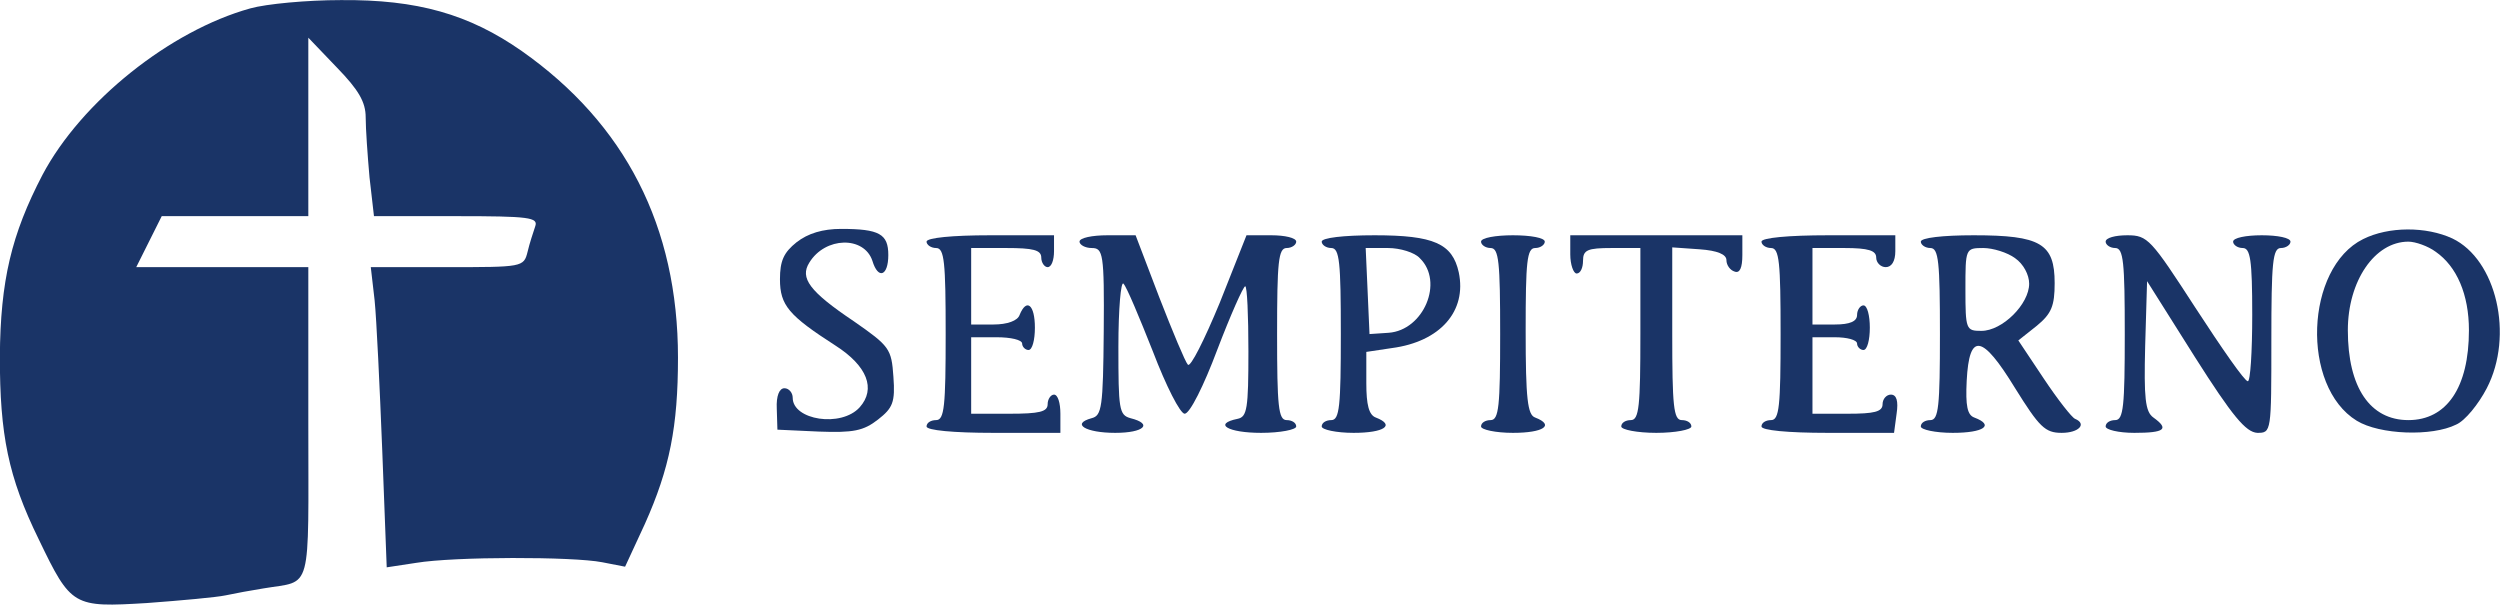
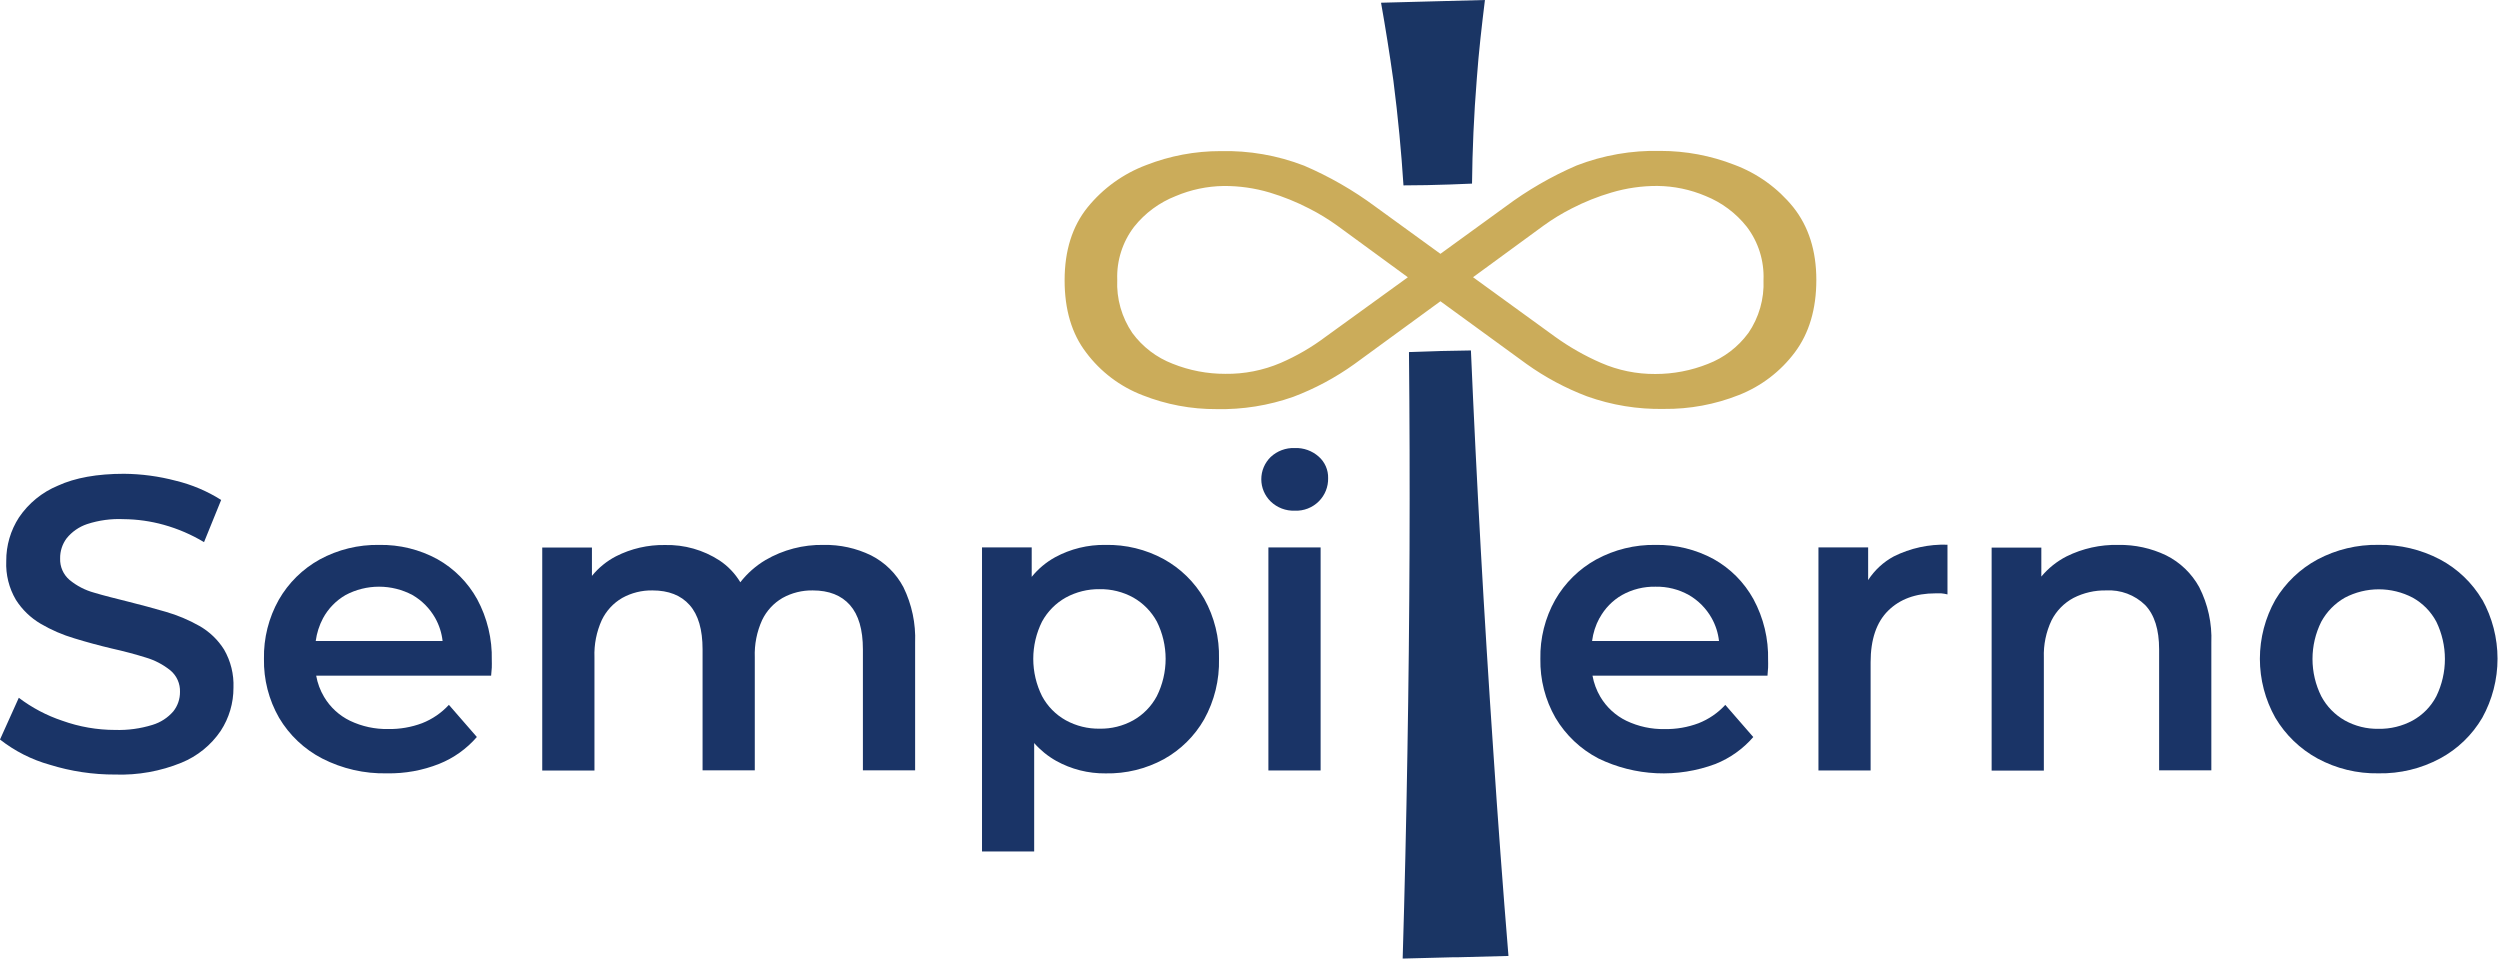
- <svg xmlns="http://www.w3.org/2000/svg" width="523" height="127" viewBox="0 0 523 127" fill="none">
-   <path d="M52.368 1.753C35.568 6.419 17.034 21.219 8.901 36.553C2.368 49.086 0.101 58.686 -0.032 74.553C-0.032 90.953 1.701 99.753 8.101 112.819C14.901 126.953 15.301 127.086 30.768 126.153C37.968 125.619 45.301 124.953 47.168 124.553C49.034 124.153 52.634 123.486 55.168 123.086C65.434 121.353 64.501 124.686 64.501 88.419V55.886H46.501H28.501L31.168 50.553L33.834 45.219H49.168H64.501V26.552V7.886L70.501 14.152C75.034 18.819 76.501 21.352 76.501 24.552C76.501 26.953 76.901 32.553 77.301 37.086L78.234 45.219H95.434C110.768 45.219 112.634 45.486 111.968 47.352C111.568 48.553 110.768 50.953 110.368 52.686C109.568 55.886 109.301 55.886 93.568 55.886H77.568L78.368 62.819C78.768 66.686 79.434 80.819 79.968 94.286L80.901 118.686L87.034 117.753C95.034 116.419 119.834 116.419 125.968 117.619L130.768 118.553L134.901 109.619C140.101 98.019 141.834 89.219 141.834 74.819C141.834 47.352 130.768 25.886 109.168 10.686C98.101 2.953 87.301 -0.114 71.301 0.019C64.234 0.019 55.701 0.819 52.368 1.753Z" fill="#1A3467" />
-   <path d="M166.634 50.686C163.968 52.819 163.168 54.553 163.168 58.419C163.168 63.886 165.034 66.019 174.768 72.286C181.434 76.553 183.301 81.353 179.834 85.219C175.968 89.486 165.834 87.886 165.834 83.219C165.834 82.153 165.034 81.219 164.101 81.219C163.034 81.219 162.368 82.819 162.501 85.486L162.634 89.886L171.301 90.286C178.501 90.553 180.634 90.153 183.701 87.753C186.768 85.353 187.301 84.153 186.901 78.819C186.501 72.953 186.101 72.419 178.634 67.219C169.301 60.953 167.301 58.153 169.301 54.953C172.634 49.486 180.768 49.353 182.501 54.553C183.701 58.553 185.834 57.753 185.834 53.353C185.834 48.953 183.968 47.886 175.968 47.886C172.101 47.886 169.034 48.819 166.634 50.686Z" fill="#1A3467" />
-   <path d="M494.368 50.019C482.234 56.019 481.301 80.819 493.034 88.019C497.834 90.953 508.768 91.353 513.834 88.819C515.701 88.019 518.501 84.552 520.234 81.219C525.968 70.153 522.234 54.286 513.034 49.886C507.568 47.352 499.701 47.352 494.368 50.019ZM509.568 52.686C513.968 55.752 516.501 61.619 516.501 69.086C516.501 81.086 511.834 87.886 503.834 87.886C495.834 87.886 491.168 81.086 491.168 69.086C491.168 58.819 496.768 50.553 503.834 50.553C505.301 50.553 507.968 51.486 509.568 52.686Z" fill="#1A3467" />
-   <path d="M193.834 50.553C193.834 51.219 194.768 51.886 195.834 51.886C197.568 51.886 197.834 54.819 197.834 69.886C197.834 84.953 197.568 87.886 195.834 87.886C194.768 87.886 193.834 88.419 193.834 89.219C193.834 90.019 199.434 90.553 207.834 90.553H221.834V86.553C221.834 84.286 221.301 82.553 220.501 82.553C219.834 82.553 219.168 83.486 219.168 84.553C219.168 86.153 217.434 86.553 211.168 86.553H203.168V78.553V70.553H208.501C211.434 70.553 213.834 71.086 213.834 71.886C213.834 72.553 214.501 73.219 215.168 73.219C215.968 73.219 216.501 71.086 216.501 68.553C216.501 63.752 214.768 62.286 213.301 65.886C212.901 67.086 210.768 67.886 207.834 67.886H203.168V59.886V51.886H210.501C216.101 51.886 217.834 52.286 217.834 53.886C217.834 54.953 218.501 55.886 219.168 55.886C219.968 55.886 220.501 54.419 220.501 52.553V49.219H207.168C199.168 49.219 193.834 49.752 193.834 50.553Z" fill="#1A3467" />
-   <path d="M225.834 50.553C225.834 51.219 227.034 51.886 228.368 51.886C230.768 51.886 231.034 52.953 230.901 69.353C230.768 85.219 230.501 86.953 228.368 87.486C223.968 88.686 227.168 90.553 233.301 90.553C239.301 90.553 241.301 88.686 236.501 87.486C234.101 86.819 233.968 85.619 233.968 72.553C233.968 64.552 234.501 58.686 235.034 59.352C235.701 60.019 238.368 66.419 241.168 73.486C243.968 80.819 246.901 86.553 247.834 86.553C248.901 86.553 251.834 80.686 254.634 73.219C257.434 65.886 260.101 59.886 260.501 59.886C260.901 59.886 261.168 66.019 261.168 73.486C261.168 85.486 260.901 87.219 258.901 87.619C253.701 88.686 256.901 90.553 263.834 90.553C267.834 90.553 271.168 89.886 271.168 89.219C271.168 88.419 270.234 87.886 269.168 87.886C267.434 87.886 267.168 84.953 267.168 69.886C267.168 54.819 267.434 51.886 269.168 51.886C270.234 51.886 271.168 51.219 271.168 50.553C271.168 49.752 268.768 49.219 265.968 49.219H260.768L255.168 63.352C251.968 71.086 249.034 76.953 248.501 76.286C247.968 75.753 245.301 69.353 242.501 62.153L237.568 49.219H231.701C228.501 49.219 225.834 49.752 225.834 50.553Z" fill="#1A3467" />
-   <path d="M276.501 50.553C276.501 51.219 277.434 51.886 278.501 51.886C280.234 51.886 280.501 54.819 280.501 69.886C280.501 84.953 280.234 87.886 278.501 87.886C277.434 87.886 276.501 88.419 276.501 89.219C276.501 89.886 279.568 90.553 283.168 90.553C289.568 90.553 291.968 88.953 287.834 87.353C286.368 86.819 285.834 84.686 285.834 80.153V73.619L291.168 72.819C301.301 71.486 306.901 65.086 305.168 56.953C303.834 50.953 299.968 49.219 287.568 49.219C281.034 49.219 276.501 49.752 276.501 50.553ZM297.034 54.019C302.101 58.953 297.834 69.086 290.501 69.619L286.501 69.886L286.101 60.819L285.701 51.886H290.368C292.901 51.886 295.968 52.819 297.034 54.019Z" fill="#1A3467" />
-   <path d="M309.834 50.553C309.834 51.219 310.768 51.886 311.834 51.886C313.568 51.886 313.834 54.819 313.834 69.886C313.834 84.953 313.568 87.886 311.834 87.886C310.768 87.886 309.834 88.419 309.834 89.219C309.834 89.886 312.901 90.553 316.501 90.553C322.901 90.553 325.301 88.953 321.168 87.353C319.568 86.819 319.168 83.486 319.168 69.219C319.168 54.686 319.434 51.886 321.168 51.886C322.234 51.886 323.168 51.219 323.168 50.553C323.168 49.752 320.234 49.219 316.501 49.219C312.901 49.219 309.834 49.752 309.834 50.553Z" fill="#1A3467" />
-   <path d="M328.501 53.219C328.501 55.352 329.168 57.219 329.834 57.219C330.634 57.219 331.168 56.019 331.168 54.553C331.168 52.286 332.101 51.886 337.168 51.886H343.168V69.886C343.168 84.953 342.901 87.886 341.168 87.886C340.101 87.886 339.168 88.419 339.168 89.219C339.168 89.886 342.501 90.553 346.501 90.553C350.501 90.553 353.834 89.886 353.834 89.219C353.834 88.419 352.901 87.886 351.834 87.886C350.101 87.886 349.834 84.953 349.834 69.753V51.752L355.568 52.153C359.301 52.419 361.168 53.219 361.168 54.419C361.168 55.486 361.968 56.553 362.901 56.819C363.968 57.219 364.501 56.019 364.501 53.352V49.219H346.501H328.501V53.219Z" fill="#1A3467" />
-   <path d="M368.501 50.553C368.501 51.219 369.434 51.886 370.501 51.886C372.234 51.886 372.501 54.819 372.501 69.886C372.501 84.953 372.234 87.886 370.501 87.886C369.434 87.886 368.501 88.419 368.501 89.219C368.501 90.019 373.968 90.553 382.368 90.553H396.234L396.768 86.553C397.168 83.886 396.768 82.553 395.568 82.553C394.634 82.553 393.834 83.486 393.834 84.553C393.834 86.153 392.101 86.553 386.501 86.553H379.168V78.553V70.553H383.834C386.368 70.553 388.501 71.086 388.501 71.886C388.501 72.553 389.168 73.219 389.834 73.219C390.634 73.219 391.168 71.086 391.168 68.553C391.168 66.019 390.634 63.886 389.834 63.886C389.168 63.886 388.501 64.819 388.501 65.886C388.501 67.219 387.034 67.886 383.834 67.886H379.168V59.886V51.886H385.834C390.901 51.886 392.501 52.419 392.501 53.886C392.501 54.953 393.434 55.886 394.501 55.886C395.701 55.886 396.501 54.686 396.501 52.553V49.219H382.501C374.101 49.219 368.501 49.752 368.501 50.553Z" fill="#1A3467" />
-   <path d="M401.834 50.553C401.834 51.219 402.768 51.886 403.834 51.886C405.568 51.886 405.834 54.819 405.834 69.886C405.834 84.953 405.568 87.886 403.834 87.886C402.768 87.886 401.834 88.419 401.834 89.219C401.834 89.886 404.901 90.553 408.501 90.553C415.034 90.553 417.301 88.953 413.034 87.353C411.568 86.819 411.168 84.953 411.434 79.619C411.968 69.486 414.634 69.886 421.568 81.219C426.634 89.353 427.834 90.553 431.301 90.553C434.901 90.553 436.634 88.686 434.101 87.619C433.434 87.353 430.501 83.619 427.568 79.219L422.234 71.219L426.101 68.153C429.168 65.619 429.834 64.019 429.834 59.219C429.834 50.953 426.901 49.219 412.901 49.219C406.368 49.219 401.834 49.752 401.834 50.553ZM421.568 54.019C423.301 55.219 424.501 57.486 424.501 59.352C424.501 63.619 418.901 69.219 414.501 69.219C411.301 69.219 411.168 68.953 411.168 60.553C411.168 52.019 411.168 51.886 414.901 51.886C416.901 51.886 419.968 52.819 421.568 54.019Z" fill="#1A3467" />
-   <path d="M440.501 50.553C440.501 51.219 441.434 51.886 442.501 51.886C444.234 51.886 444.501 54.819 444.501 69.886C444.501 84.953 444.234 87.886 442.501 87.886C441.434 87.886 440.501 88.419 440.501 89.219C440.501 89.886 443.168 90.553 446.501 90.553C452.901 90.553 453.834 89.753 450.501 87.353C448.768 86.153 448.501 83.219 448.768 72.419L449.168 58.819L459.168 74.686C467.034 87.086 469.834 90.419 472.234 90.553C475.168 90.553 475.168 90.419 475.168 71.219C475.168 54.953 475.434 51.886 477.168 51.886C478.234 51.886 479.168 51.219 479.168 50.553C479.168 49.752 476.501 49.219 473.168 49.219C469.834 49.219 467.168 49.752 467.168 50.553C467.168 51.219 468.101 51.886 469.168 51.886C470.768 51.886 471.168 54.286 471.168 65.886C471.168 73.619 470.768 79.886 470.234 79.753C469.568 79.753 464.768 72.819 459.301 64.419C449.968 50.019 449.301 49.219 445.034 49.219C442.501 49.219 440.501 49.752 440.501 50.553Z" fill="#1A3467" />
+ <svg xmlns="http://www.w3.org/2000/svg" width="496" height="191" viewBox="0 0 496 191" fill="none">
+   <path d="M39.57 124.19C37.449 122.988 35.194 122.041 32.85 121.37C30.4 120.65 27.92 120 25.44 119.37C22.96 118.74 20.7 118.2 18.69 117.59C16.899 117.102 15.233 116.24 13.8 115.06C13.187 114.537 12.7 113.882 12.377 113.144C12.053 112.407 11.9 111.605 11.93 110.8C11.904 109.36 12.358 107.953 13.22 106.8C14.278 105.493 15.686 104.515 17.28 103.98C19.617 103.217 22.074 102.885 24.53 103C27.218 103.024 29.89 103.4 32.48 104.12C35.289 104.902 37.98 106.059 40.48 107.56L43.88 99.19C41.108 97.438 38.068 96.151 34.88 95.38C31.528 94.493 28.078 94.029 24.61 94C19.277 94 14.9 94.787 11.48 96.36C8.351 97.658 5.67 99.845 3.77 102.65C2.096 105.226 1.217 108.238 1.24 111.31C1.119 114.004 1.783 116.675 3.15 119C4.392 120.956 6.082 122.588 8.08 123.76C10.191 124.995 12.444 125.969 14.79 126.66C17.25 127.413 19.71 128.08 22.17 128.66C24.62 129.21 26.86 129.81 28.88 130.44C30.677 130.962 32.353 131.836 33.81 133.01C34.431 133.53 34.925 134.185 35.254 134.925C35.583 135.665 35.739 136.471 35.71 137.28C35.723 138.676 35.257 140.035 34.39 141.13C33.29 142.403 31.851 143.336 30.24 143.82C27.855 144.558 25.365 144.896 22.87 144.82C19.284 144.821 15.725 144.202 12.35 142.99C9.248 141.952 6.337 140.416 3.73 138.44L0 146.72C2.927 149.018 6.277 150.717 9.86 151.72C14.069 153.03 18.453 153.687 22.86 153.67C27.357 153.821 31.835 153.021 36 151.32C39.164 150.029 41.875 147.83 43.79 145C45.455 142.449 46.335 139.466 46.32 136.42C46.423 133.782 45.779 131.168 44.46 128.88C43.242 126.937 41.562 125.326 39.57 124.19Z" fill="#1A3467" />
+   <path d="M86.76 110.93C83.229 109.009 79.259 108.038 75.24 108.11C71.12 108.034 67.05 109.03 63.43 111C60.043 112.874 57.234 115.641 55.31 119C53.303 122.575 52.288 126.621 52.37 130.72C52.295 134.816 53.332 138.856 55.37 142.41C57.404 145.847 60.363 148.643 63.91 150.48C67.891 152.521 72.318 153.535 76.79 153.43C80.32 153.495 83.828 152.859 87.11 151.56C90.001 150.405 92.573 148.574 94.61 146.22L89.06 139.84C87.589 141.44 85.773 142.684 83.75 143.48C81.606 144.284 79.33 144.678 77.04 144.64C74.414 144.692 71.811 144.131 69.44 143C67.3 141.961 65.513 140.316 64.3 138.27C63.525 136.97 62.993 135.54 62.73 134.05H97.44C97.5 133.55 97.54 133.05 97.57 132.47C97.6 131.89 97.57 131.42 97.57 130.98C97.671 126.763 96.672 122.593 94.67 118.88C92.825 115.545 90.086 112.792 86.76 110.93ZM64.09 122.65C65.129 120.732 66.68 119.139 68.57 118.05C70.612 116.966 72.888 116.399 75.2 116.399C77.512 116.399 79.788 116.966 81.83 118.05C83.713 119.14 85.271 120.715 86.34 122.61C87.132 124.016 87.632 125.567 87.81 127.17H62.64C62.851 125.589 63.342 124.058 64.09 122.65Z" fill="#1A3467" />
+   <path d="M172.81 110.18C169.881 108.757 166.656 108.047 163.4 108.11C159.358 108.035 155.373 109.073 151.88 111.11C149.953 112.256 148.258 113.751 146.88 115.52C145.843 113.793 144.436 112.317 142.76 111.2C139.546 109.108 135.774 108.038 131.94 108.13C128.562 108.07 125.221 108.839 122.21 110.37C120.37 111.325 118.746 112.649 117.44 114.26V108.63H107.58V152.88H117.94V130.4C117.846 127.864 118.343 125.341 119.39 123.03C120.27 121.188 121.685 119.655 123.45 118.63C125.284 117.615 127.354 117.101 129.45 117.14C132.65 117.14 135.107 118.107 136.82 120.04C138.54 121.98 139.39 124.9 139.39 128.83V152.83H149.75V130.4C149.656 127.864 150.153 125.341 151.2 123.03C152.08 121.188 153.495 119.655 155.26 118.63C157.094 117.615 159.164 117.101 161.26 117.14C164.46 117.14 166.917 118.107 168.63 120.04C170.34 121.98 171.2 124.9 171.2 128.83V152.83H181.56V127.5C181.709 123.698 180.911 119.918 179.24 116.5C177.802 113.779 175.556 111.57 172.81 110.18Z" fill="#1A3467" />
+   <path d="M230.89 110.93C227.348 108.999 223.363 108.027 219.33 108.11C215.841 108.051 212.397 108.895 209.33 110.56C207.546 111.544 205.97 112.865 204.69 114.45V108.61H194.83V168.93H205.18V147.42C206.421 148.833 207.892 150.027 209.53 150.95C212.531 152.621 215.916 153.479 219.35 153.44C223.383 153.523 227.368 152.551 230.91 150.62C234.249 148.763 237.016 146.028 238.91 142.71C240.94 139.043 241.955 134.9 241.85 130.71C241.954 126.542 240.939 122.422 238.91 118.78C236.998 115.484 234.226 112.771 230.89 110.93ZM229.52 138.11C228.448 140.122 226.824 141.787 224.84 142.91C222.801 144.039 220.501 144.612 218.17 144.57C215.827 144.607 213.515 144.035 211.46 142.91C209.458 141.797 207.82 140.13 206.74 138.11C205.595 135.813 205 133.281 205 130.715C205 128.149 205.595 125.617 206.74 123.32C207.832 121.317 209.468 119.663 211.46 118.55C213.517 117.43 215.828 116.858 218.17 116.89C220.5 116.854 222.799 117.426 224.84 118.55C226.814 119.673 228.434 121.325 229.52 123.32C230.665 125.617 231.261 128.149 231.261 130.715C231.261 133.281 230.665 135.813 229.52 138.11Z" fill="#1A3467" />
+   <path d="M262.01 108.61H251.65V152.86H262.01V108.61Z" fill="#1A3467" />
+   <path d="M256.87 88.89C255.997 88.857 255.126 88.998 254.307 89.303C253.488 89.609 252.738 90.073 252.1 90.67C251.512 91.244 251.044 91.93 250.725 92.687C250.405 93.445 250.241 94.258 250.241 95.08C250.241 95.902 250.405 96.716 250.725 97.473C251.044 98.23 251.512 98.916 252.1 99.49C252.731 100.1 253.479 100.576 254.299 100.891C255.118 101.205 255.993 101.351 256.87 101.32C257.756 101.36 258.641 101.214 259.468 100.892C260.294 100.57 261.044 100.079 261.67 99.45C262.27 98.847 262.741 98.128 263.056 97.337C263.37 96.547 263.521 95.701 263.5 94.85C263.519 94.046 263.361 93.249 263.038 92.513C262.715 91.776 262.234 91.12 261.63 90.59C260.323 89.429 258.617 88.82 256.87 88.89Z" fill="#1A3467" />
+   <path d="M340 110.93C336.469 109.009 332.499 108.038 328.48 108.11C324.359 108.037 320.289 109.037 316.67 111.01C313.283 112.884 310.474 115.651 308.55 119.01C306.543 122.585 305.528 126.631 305.61 130.73C305.535 134.826 306.572 138.866 308.61 142.42C310.647 145.855 313.606 148.65 317.15 150.49C320.743 152.23 324.652 153.223 328.639 153.408C332.627 153.594 336.611 152.969 340.35 151.57C343.241 150.415 345.813 148.584 347.85 146.23L342.3 139.85C340.829 141.45 339.013 142.695 336.99 143.49C334.846 144.295 332.57 144.689 330.28 144.65C327.646 144.702 325.037 144.137 322.66 143C320.522 141.958 318.736 140.314 317.52 138.27C316.749 136.968 316.217 135.539 315.95 134.05H350.67C350.72 133.55 350.76 133.05 350.79 132.47C350.82 131.89 350.79 131.42 350.79 130.98C350.896 126.763 349.897 122.591 347.89 118.88C346.054 115.545 343.321 112.792 340 110.93ZM317.34 122.65C318.372 120.73 319.921 119.137 321.81 118.05C323.847 116.917 326.15 116.348 328.48 116.4C330.784 116.356 333.059 116.926 335.07 118.05C336.954 119.14 338.511 120.715 339.58 122.61C340.372 124.016 340.872 125.567 341.05 127.17H315.87C316.072 125.587 316.563 124.055 317.32 122.65H317.34Z" fill="#1A3467" />
+   <path d="M370.64 115.09V108.61H360.78V152.86H371.13V131.4C371.13 126.867 372.29 123.453 374.61 121.16C376.93 118.867 380.053 117.72 383.98 117.72C384.36 117.72 384.75 117.72 385.14 117.72C385.558 117.756 385.973 117.826 386.38 117.93V108.07C382.692 107.946 379.032 108.744 375.73 110.39C373.665 111.503 371.914 113.12 370.64 115.09Z" fill="#1A3467" />
+   <path d="M429.76 110.18C426.801 108.762 423.551 108.053 420.27 108.11C416.713 108.028 413.189 108.811 410 110.39C408.081 111.373 406.38 112.733 405 114.39V108.64H395.14V152.89H405.5V130.48C405.41 127.923 405.935 125.382 407.03 123.07C407.991 121.18 409.51 119.63 411.38 118.63C413.382 117.61 415.604 117.098 417.85 117.14C419.272 117.059 420.696 117.275 422.03 117.774C423.365 118.273 424.58 119.045 425.6 120.04C427.45 121.98 428.37 124.9 428.37 128.83V152.83H438.73V127.5C438.885 123.688 438.059 119.901 436.33 116.5C434.836 113.773 432.543 111.567 429.76 110.18Z" fill="#1A3467" />
+   <path d="M492.48 119C490.476 115.617 487.58 112.849 484.11 111C480.346 109.018 476.143 108.021 471.89 108.1C467.676 108.025 463.512 109.023 459.79 111C456.334 112.865 453.445 115.629 451.43 119C449.417 122.573 448.36 126.604 448.36 130.705C448.36 134.806 449.417 138.837 451.43 142.41C453.443 145.801 456.33 148.588 459.79 150.48C463.501 152.491 467.67 153.508 471.89 153.43C476.149 153.512 480.358 152.497 484.11 150.48C487.588 148.609 490.483 145.817 492.48 142.41C494.467 138.822 495.51 134.787 495.51 130.685C495.51 126.583 494.467 122.548 492.48 118.96V119ZM483.37 138.14C482.314 140.164 480.687 141.833 478.69 142.94C476.605 144.072 474.262 144.643 471.89 144.6C469.56 144.64 467.26 144.068 465.22 142.94C463.236 141.817 461.612 140.152 460.54 138.14C459.395 135.843 458.799 133.311 458.799 130.745C458.799 128.179 459.395 125.647 460.54 123.35C461.626 121.355 463.246 119.703 465.22 118.58C467.297 117.489 469.609 116.92 471.955 116.92C474.301 116.92 476.612 117.489 478.69 118.58C480.677 119.686 482.302 121.343 483.37 123.35C484.489 125.655 485.07 128.183 485.07 130.745C485.07 133.307 484.489 135.835 483.37 138.14Z" fill="#1A3467" />
+   <path d="M278.45 36.78C278.03 30.22 277.38 23.28 276.45 16.01C275.7 10.63 274.87 5.46 274 0.54L284.28 0.27L294.61 0C294 5 293.39 10.17 293 15.58C292.41 22.89 292.12 29.86 292.05 36.43C289.11 36.56 286.11 36.67 283.05 36.73L278.45 36.78Z" fill="#1A3564" />
+   <path d="M299.28 189.66L289.28 189.92H288.34L278.29 190.18C278.69 176.7 279.003 163.087 279.23 149.34C279.69 122.367 279.793 95.87 279.54 69.85C283.54 69.683 287.637 69.577 291.83 69.53C292.95 95.53 294.427 121.983 296.26 148.89C297.167 162.623 298.173 176.213 299.28 189.66Z" fill="#1A3564" />
+   <path d="M355.78 41.1C352.709 37.309 348.68 34.409 344.11 32.7C339.425 30.87 334.439 29.934 329.41 29.94C323.74 29.803 318.1 30.785 312.81 32.83C307.797 34.991 303.054 37.733 298.68 41L285.78 50.36L272.88 41C268.499 37.749 263.753 35.021 258.74 32.87C253.45 30.825 247.809 29.843 242.14 29.98C237.111 29.974 232.125 30.91 227.44 32.74C222.872 34.451 218.843 37.351 215.77 41.14C212.743 44.9 211.227 49.71 211.22 55.57C211.213 61.43 212.637 66.22 215.49 69.94C218.347 73.762 222.226 76.698 226.68 78.41C231.359 80.261 236.349 81.198 241.38 81.17C246.545 81.278 251.687 80.455 256.56 78.74C260.873 77.112 264.954 74.927 268.7 72.24L285.78 59.77L302.85 72.2C306.555 74.853 310.589 77.015 314.85 78.63C319.746 80.384 324.92 81.231 330.12 81.13C335.212 81.186 340.267 80.249 345 78.37C349.416 76.634 353.26 73.701 356.1 69.9C358.94 66.1 360.36 61.31 360.36 55.53C360.36 49.75 358.833 44.94 355.78 41.1ZM263 66.82C260.245 68.892 257.254 70.631 254.09 72C250.616 73.485 246.868 74.224 243.09 74.17C239.517 74.178 235.976 73.499 232.66 72.17C229.465 70.944 226.688 68.827 224.66 66.07C222.543 62.964 221.49 59.255 221.66 55.5C221.525 51.719 222.705 48.008 225 45C227.168 42.275 230.018 40.171 233.26 38.9C236.262 37.63 239.481 36.95 242.74 36.9C245.855 36.876 248.956 37.318 251.94 38.21C254.625 39.019 257.229 40.073 259.72 41.36C261.672 42.35 263.544 43.49 265.32 44.77L279.32 55.01L263 66.82ZM346.85 66.1C344.821 68.856 342.045 70.973 338.85 72.2C335.53 73.527 331.986 74.206 328.41 74.2C324.709 74.227 321.043 73.478 317.65 72C314.437 70.603 311.383 68.867 308.54 66.82L292.25 55L306.25 44.76C308.021 43.478 309.89 42.338 311.84 41.35C314.358 40.053 316.993 38.998 319.71 38.2C322.667 37.322 325.736 36.88 328.82 36.89C332.114 36.922 335.369 37.602 338.4 38.89C341.604 40.179 344.417 42.282 346.56 44.99C348.861 48.017 350.035 51.751 349.88 55.55C350.04 59.301 348.98 63.002 346.86 66.1H346.85Z" fill="#CBAC5A" />
</svg>
